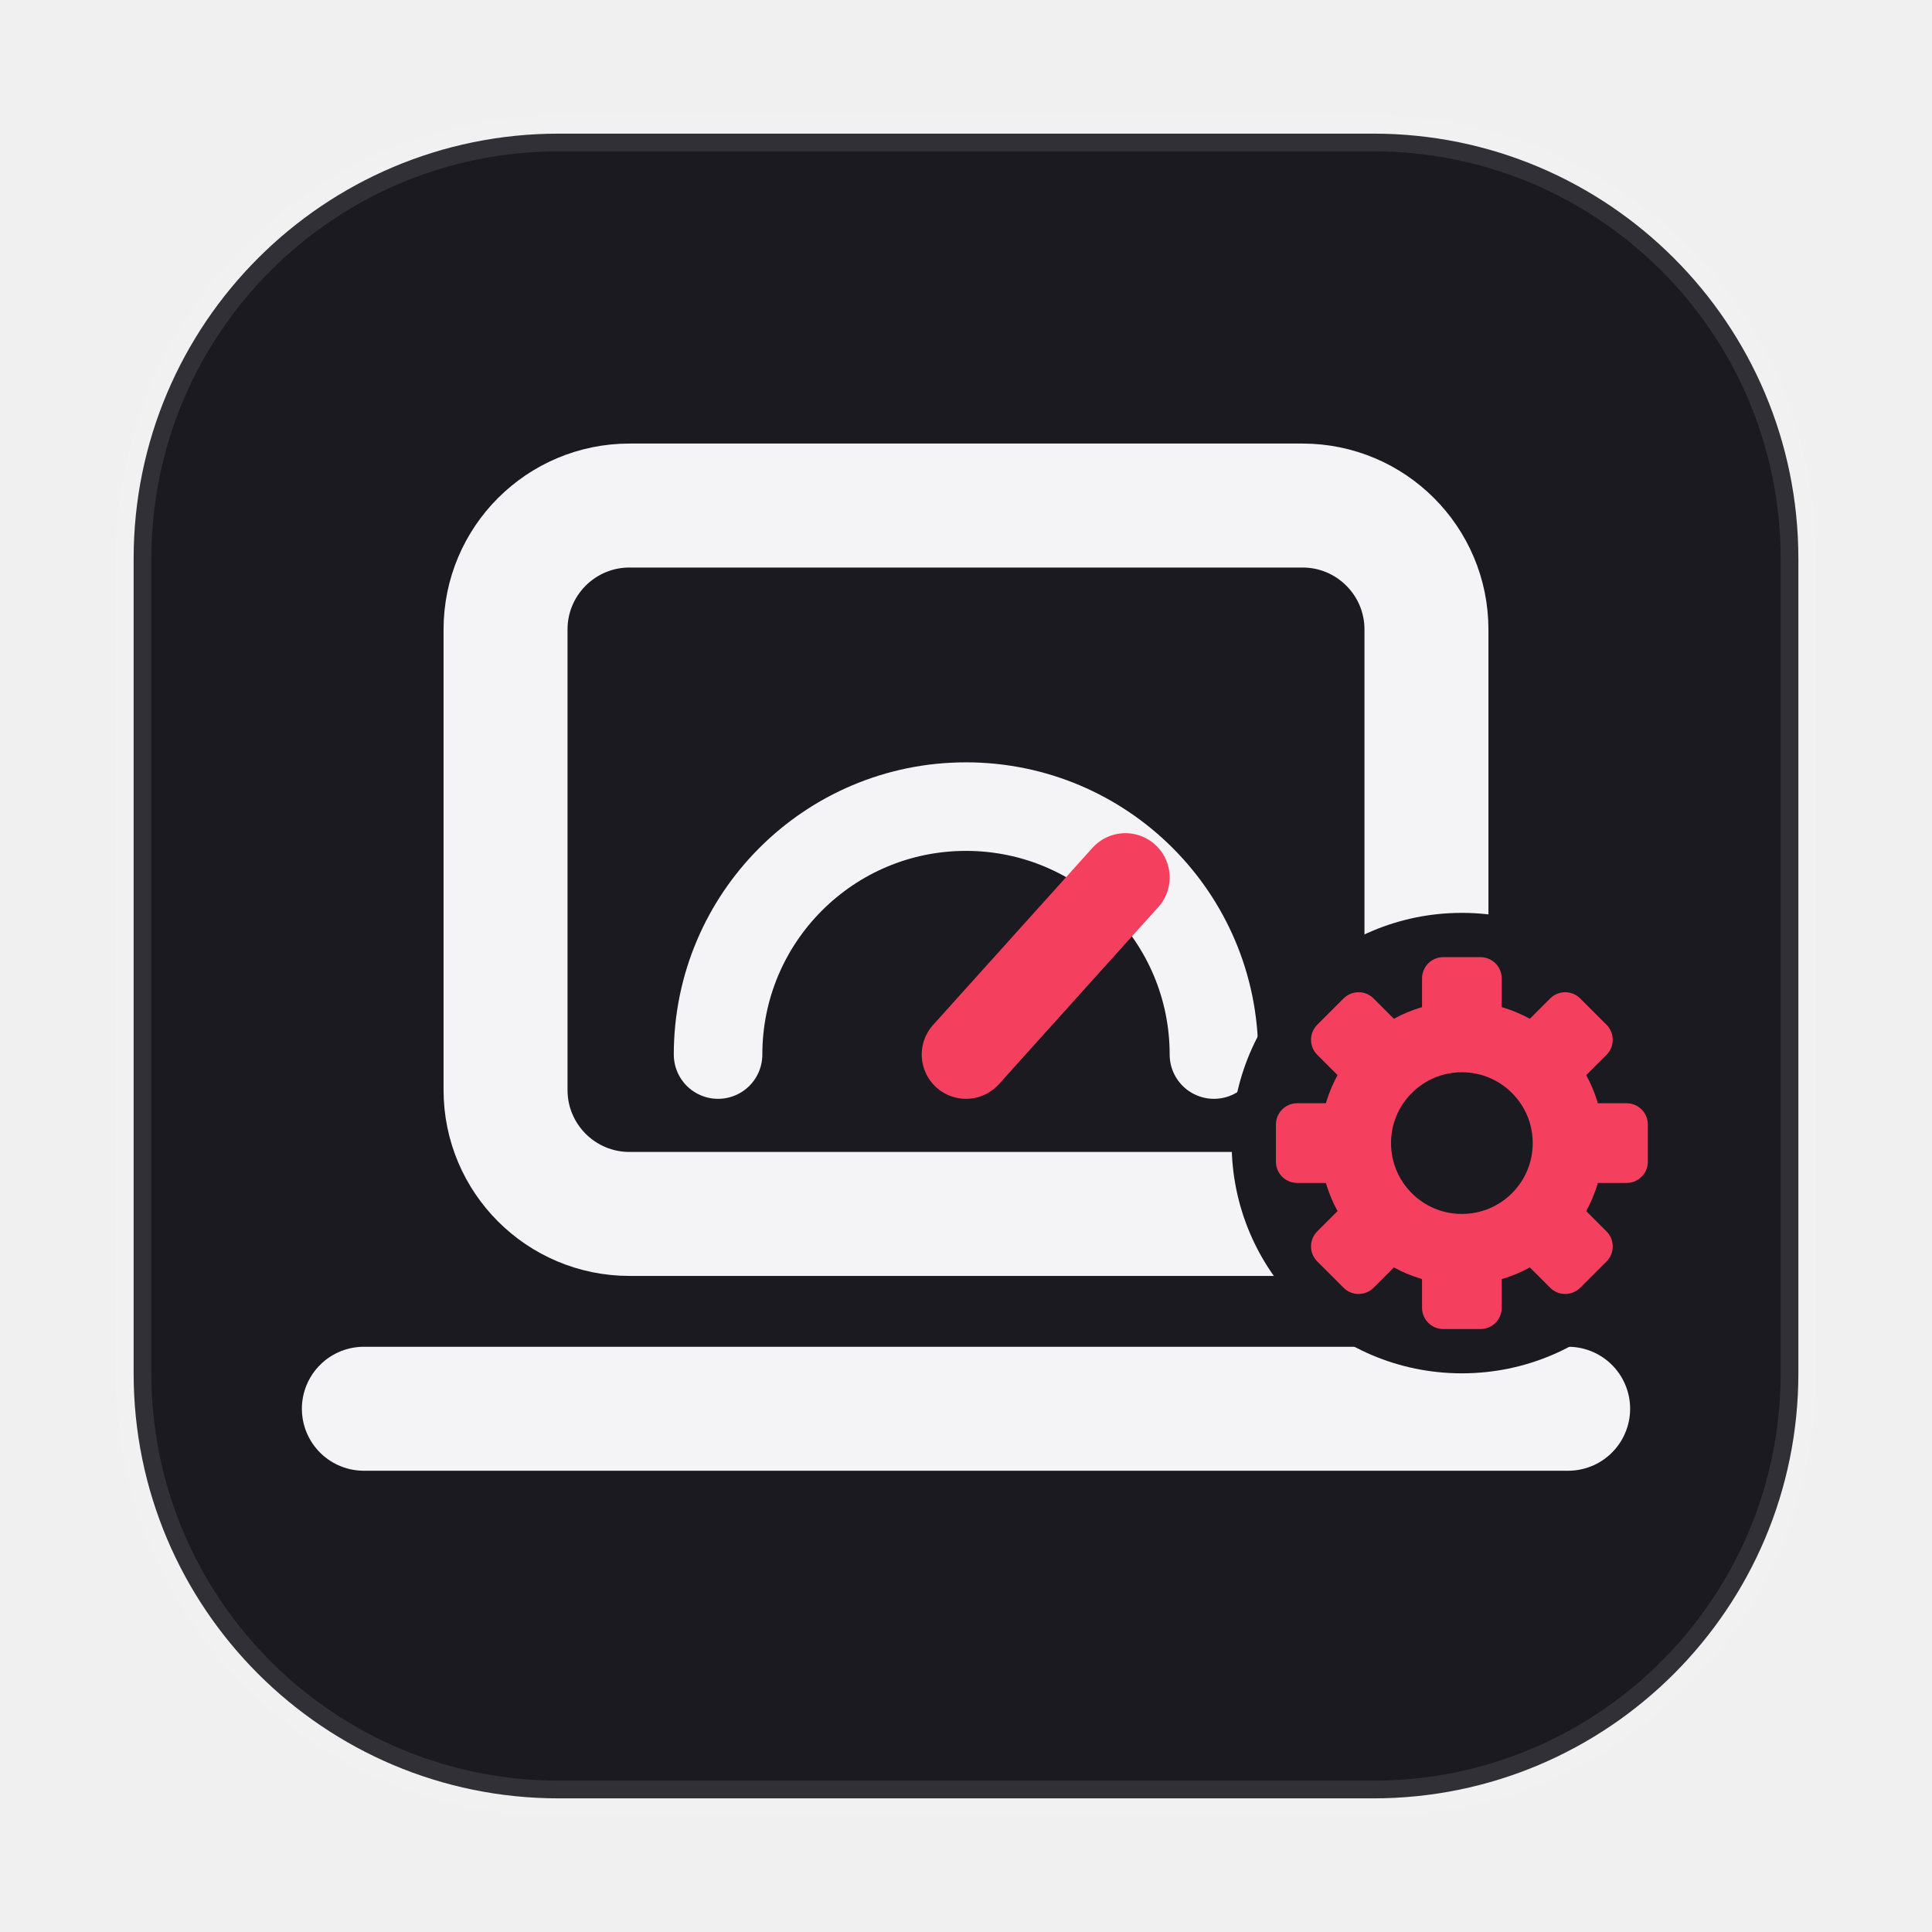
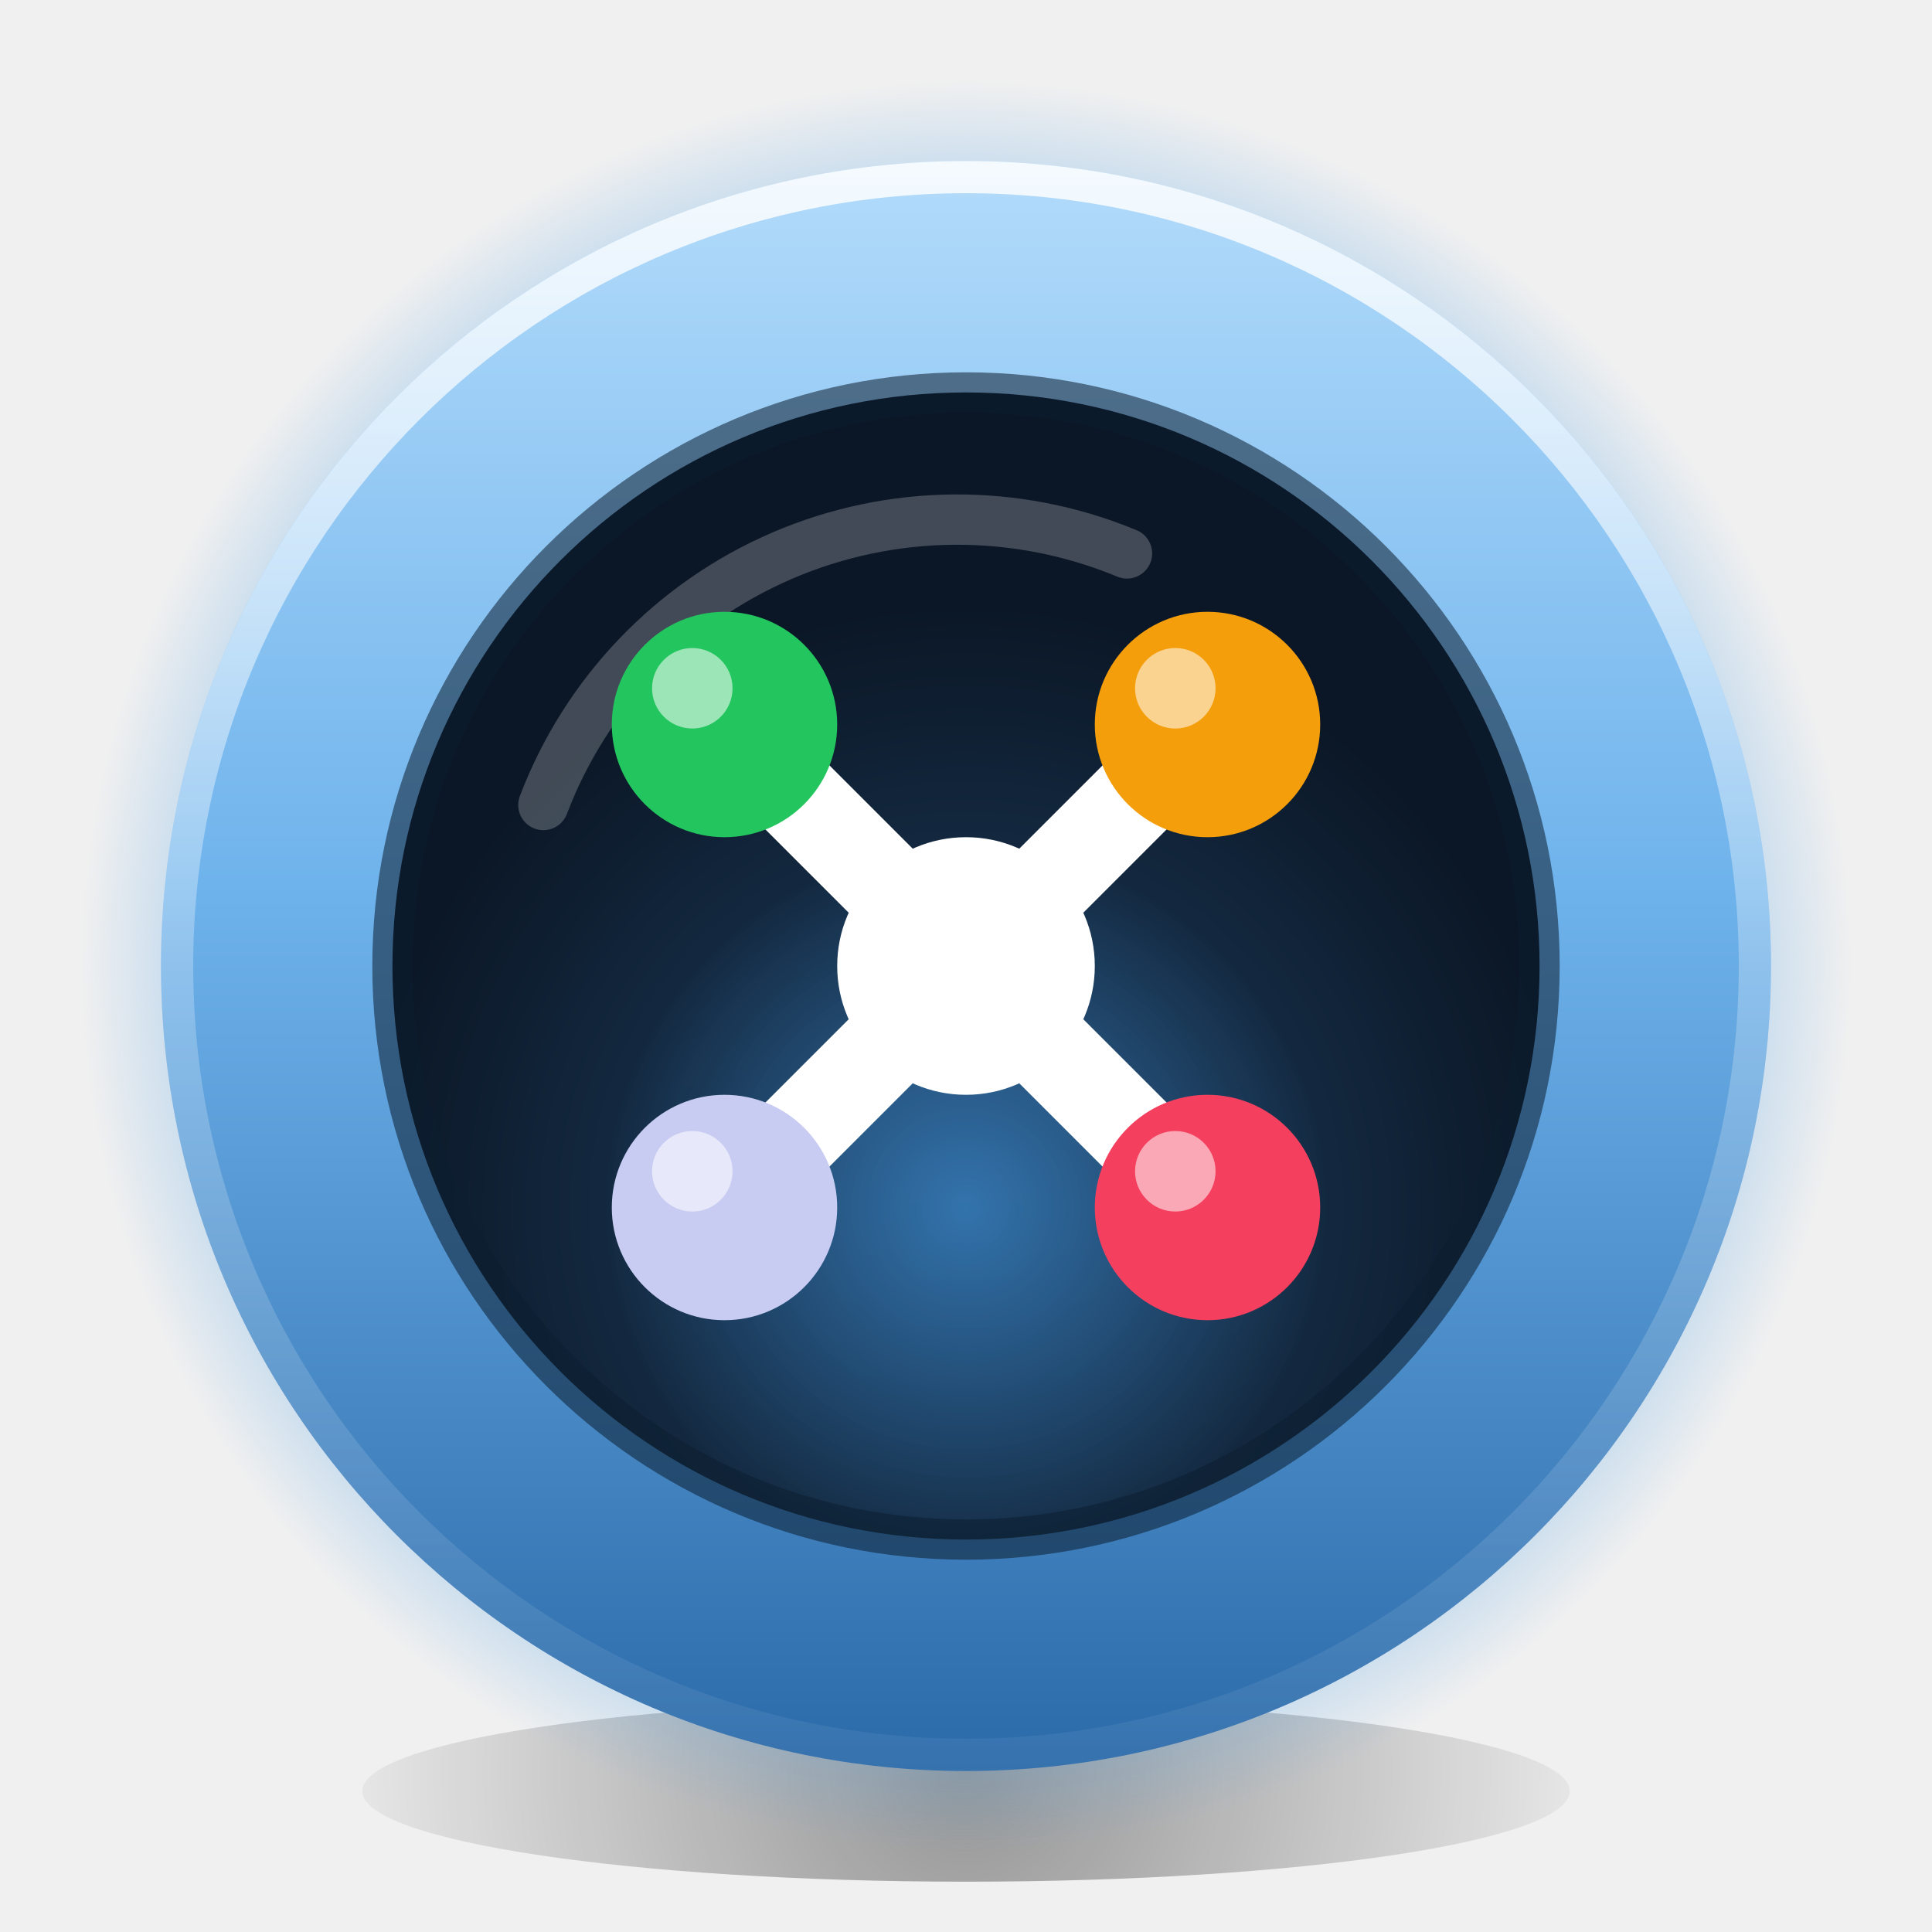
- <svg xmlns="http://www.w3.org/2000/svg" viewBox="0 0 96 96" width="96" height="96" role="img" aria-label="ArkadeOS Portal">
-   <g transform="translate(5.76 5.76) scale(.88)">
-     <rect x="1" y="1" width="94" height="94" rx="24" fill="#1A1A20" stroke="rgba(255,255,255,.10)" stroke-width="2" />
-     <g fill="none" stroke-width="7" stroke-linecap="round" stroke-linejoin="round">
-       <rect x="22" y="22" width="52" height="40" rx="7" stroke="#F4F4F6" />
-       <path d="M14 73h68" stroke="#F4F4F6" />
-       <path d="M34 53a14 14 0 0 1 28 0" stroke="#F4F4F6" stroke-width="5" />
-       <path d="M48 53l9-10" stroke="#F43F5E" stroke-width="5" />
-     </g>
-     <circle cx="76" cy="58" r="13" fill="#1A1A20" />
-     <rect x="73.75" y="47.5" width="4.5" height="5.5" rx="1.2" fill="#F43F5E" transform="rotate(0 76 58)" />
-     <rect x="73.75" y="47.5" width="4.5" height="5.5" rx="1.2" fill="#F43F5E" transform="rotate(45 76 58)" />
-     <rect x="73.75" y="47.5" width="4.5" height="5.5" rx="1.2" fill="#F43F5E" transform="rotate(90 76 58)" />
-     <rect x="73.75" y="47.5" width="4.5" height="5.5" rx="1.2" fill="#F43F5E" transform="rotate(135 76 58)" />
-     <rect x="73.75" y="47.5" width="4.5" height="5.5" rx="1.2" fill="#F43F5E" transform="rotate(180 76 58)" />
-     <rect x="73.75" y="47.5" width="4.5" height="5.5" rx="1.2" fill="#F43F5E" transform="rotate(225 76 58)" />
-     <rect x="73.75" y="47.5" width="4.5" height="5.5" rx="1.2" fill="#F43F5E" transform="rotate(270 76 58)" />
-     <rect x="73.75" y="47.5" width="4.5" height="5.5" rx="1.2" fill="#F43F5E" transform="rotate(315 76 58)" />
-     <circle cx="76" cy="58" r="6" fill="none" stroke="#F43F5E" stroke-width="4" />
-   </g>
+ <svg xmlns="http://www.w3.org/2000/svg" viewBox="0 0 96 96" width="96" height="96">
+   <defs>
+     <linearGradient id="ring" x1="0" y1="0" x2="0" y2="1">
+       <stop offset="0" stop-color="#b4dcfb" stop-opacity="1" />
+       <stop offset="0.45" stop-color="#6fb3ec" stop-opacity="1" />
+       <stop offset="1" stop-color="#2a69a8" stop-opacity="1" />
+     </linearGradient>
+     <linearGradient id="rim" x1="0" y1="0" x2="0" y2="1">
+       <stop offset="0" stop-color="#ffffff" stop-opacity="0.85" />
+       <stop offset="0.5" stop-color="#ffffff" stop-opacity="0.25" />
+       <stop offset="1" stop-color="#ffffff" stop-opacity="0.05" />
+     </linearGradient>
+     <radialGradient id="well" cx="48" cy="60" r="30" gradientUnits="userSpaceOnUse">
+       <stop offset="0" stop-color="#2f6fa8" stop-opacity="0.9" />
+       <stop offset="0.6" stop-color="#13283f" stop-opacity="1" />
+       <stop offset="1" stop-color="#0b1726" stop-opacity="1" />
+     </radialGradient>
+     <radialGradient id="sh" cx="48" cy="88" r="34" gradientUnits="userSpaceOnUse">
+       <stop offset="0" stop-color="#000000" stop-opacity="0.38" />
+       <stop offset="1" stop-color="#000000" stop-opacity="0" />
+     </radialGradient>
+     <radialGradient id="halo" cx="48" cy="48" r="44" gradientUnits="userSpaceOnUse">
+       <stop offset="0.75" stop-color="#60aae8" stop-opacity="0" />
+       <stop offset="0.86" stop-color="#60aae8" stop-opacity="0.35" />
+       <stop offset="1" stop-color="#60aae8" stop-opacity="0" />
+     </radialGradient>
+   </defs>
+   <ellipse cx="48" cy="89" rx="30" ry="4.5" fill="url(#sh)" />
+   <circle cx="48" cy="48" r="44" fill="url(#halo)" />
+   <circle cx="48" cy="48" r="40" fill="url(#ring)" />
+   <circle cx="48" cy="48" r="39.2" fill="none" stroke="url(#rim)" stroke-width="1.6" />
+   <circle cx="48" cy="48" r="28.5" fill="url(#well)" />
+   <circle cx="48" cy="48" r="28.5" fill="none" stroke="#0b1d30" stroke-opacity="0.55" stroke-width="2" />
+   <path d="M27 40 A22 22 0 0 1 56 27.5" fill="none" stroke="#ffffff" stroke-opacity="0.22" stroke-width="2.5" stroke-linecap="round" />
+   <path d="M48 48L36 36M48 48L60 36M48 48L36 60M48 48L60 60" stroke="#ffffff" stroke-width="4.5" stroke-linecap="round" />
+   <circle cx="36" cy="36" r="5.6" fill="#22C55E" />
+   <circle cx="34.4" cy="34.2" r="2" fill="#ffffff" fill-opacity="0.55" />
+   <circle cx="60" cy="36" r="5.6" fill="#F59E0B" />
+   <circle cx="58.4" cy="34.2" r="2" fill="#ffffff" fill-opacity="0.55" />
+   <circle cx="36" cy="60" r="5.6" fill="#C9CCF2" />
+   <circle cx="34.4" cy="58.2" r="2" fill="#ffffff" fill-opacity="0.55" />
+   <circle cx="60" cy="60" r="5.6" fill="#F43F5E" />
+   <circle cx="58.4" cy="58.2" r="2" fill="#ffffff" fill-opacity="0.55" />
+   <circle cx="48" cy="48" r="6.4" fill="#ffffff" />
</svg>
